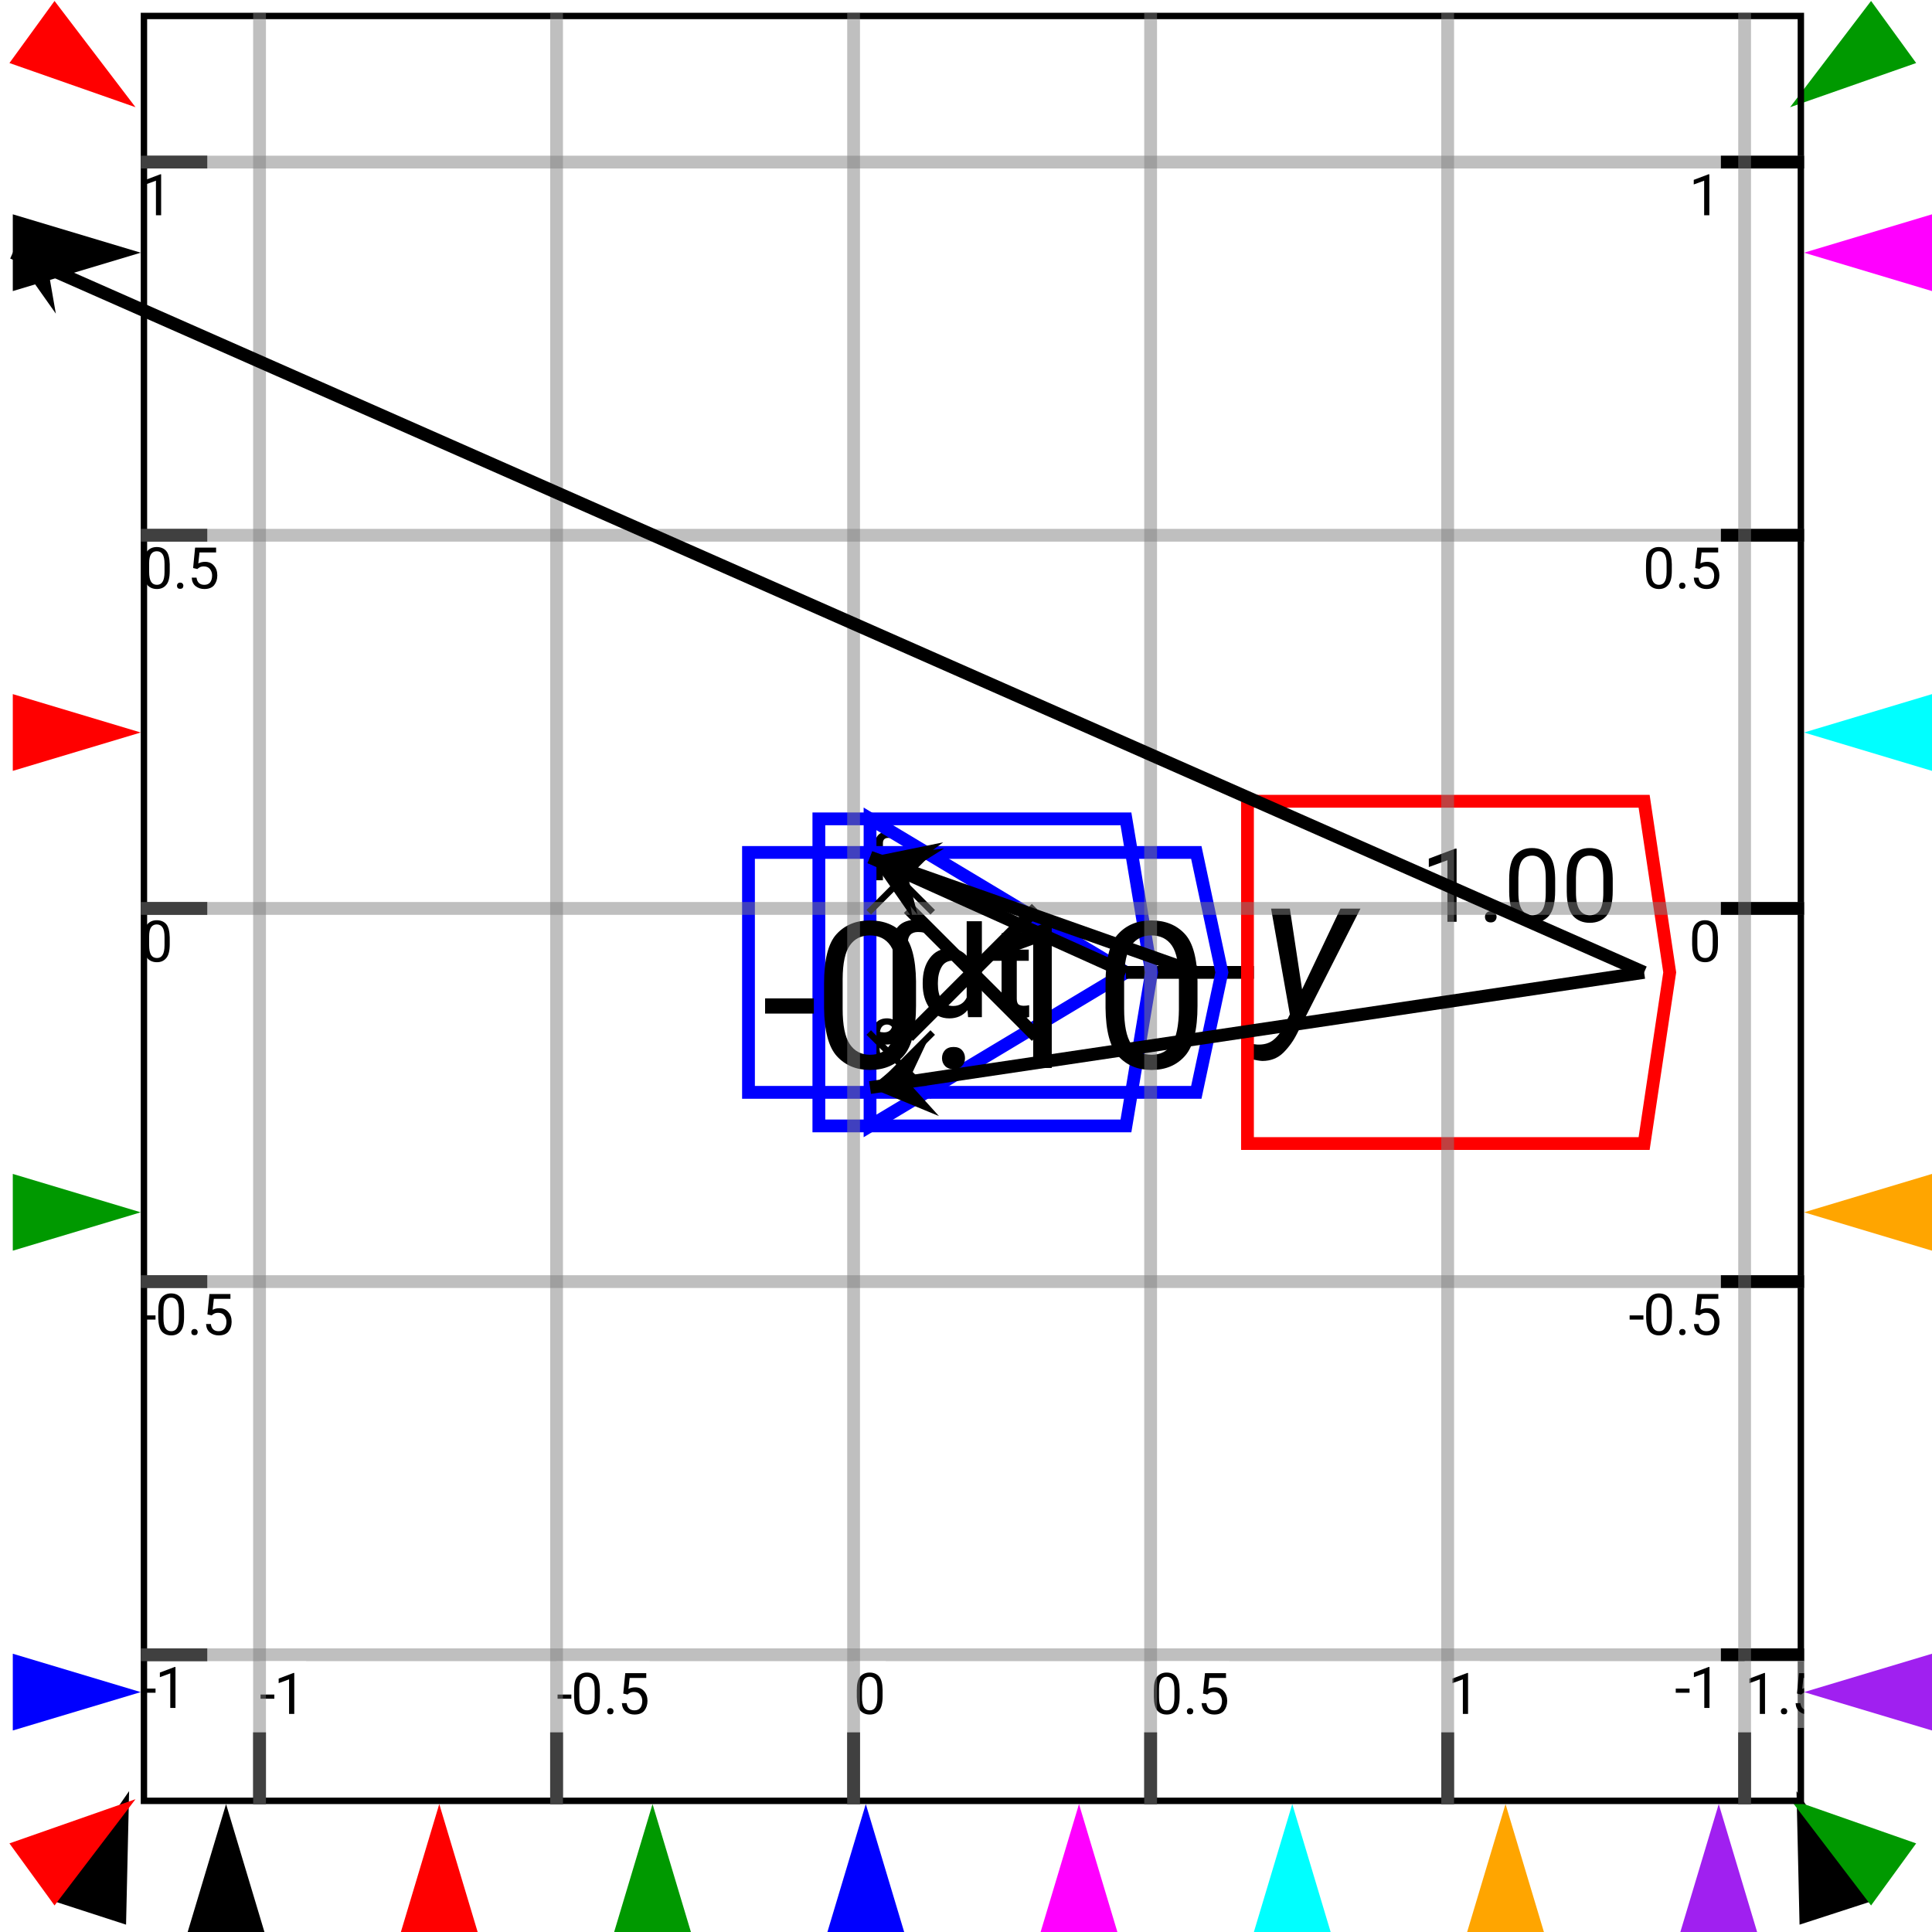
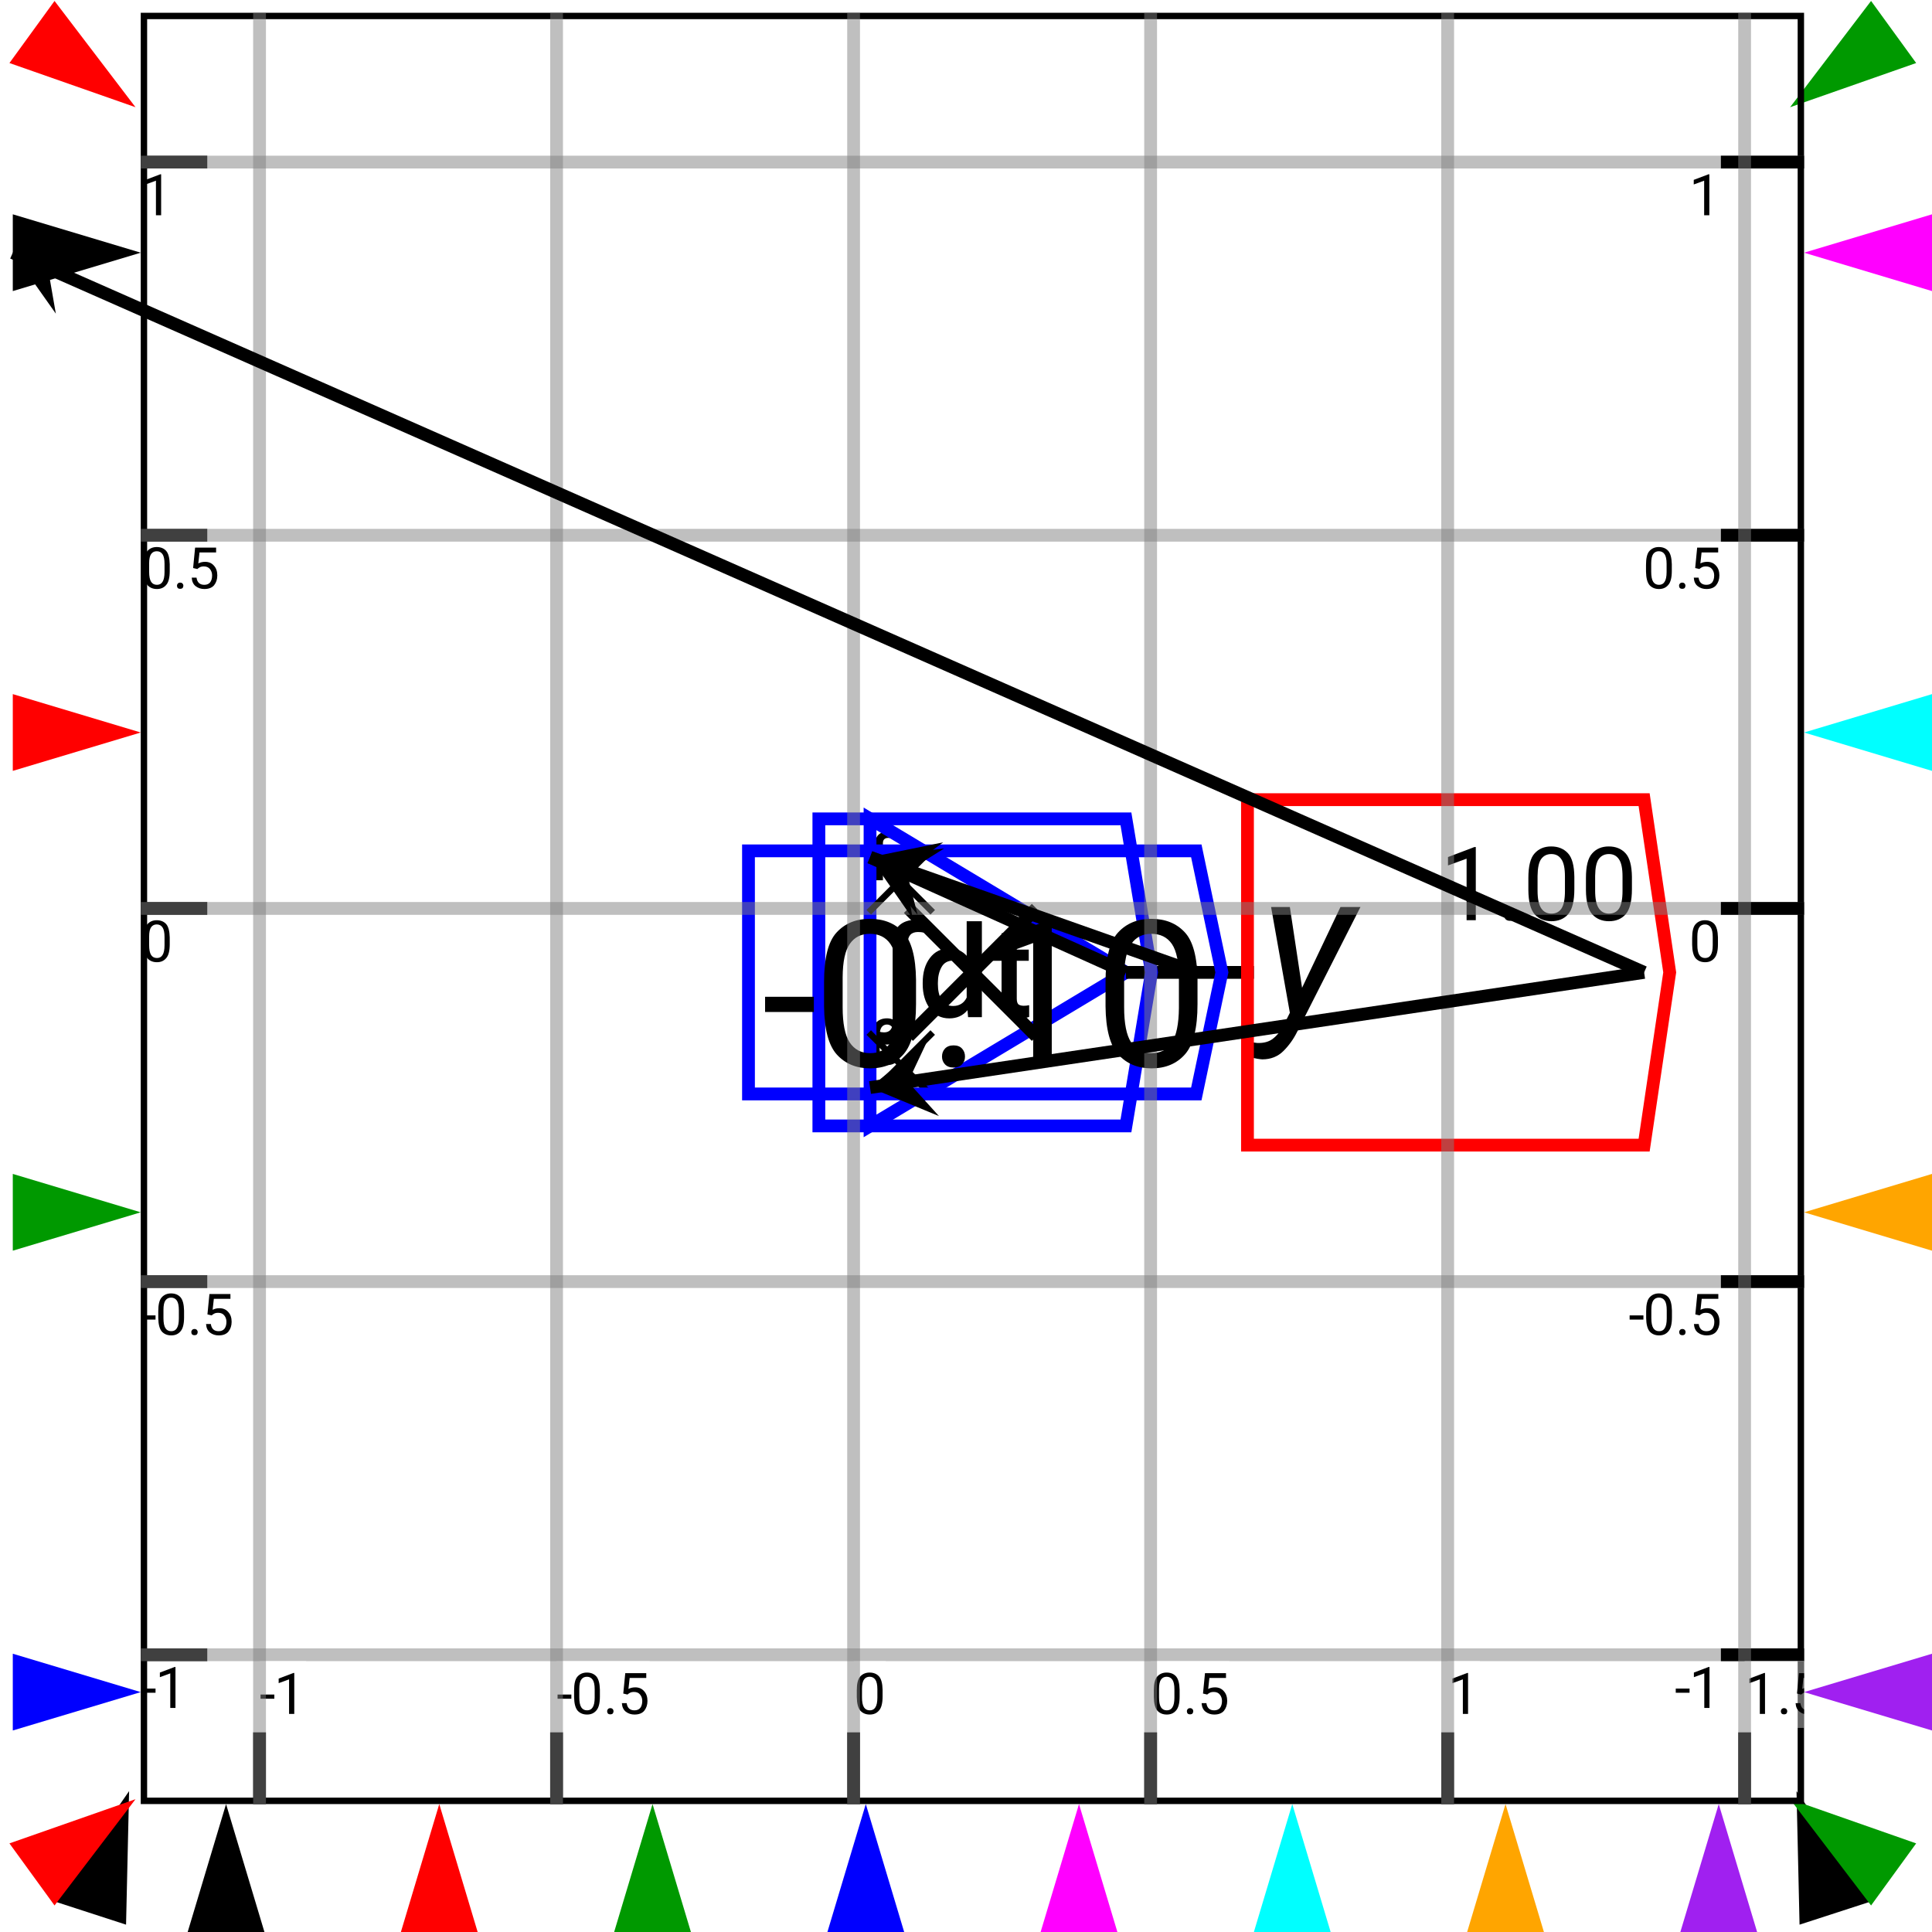
<svg xmlns="http://www.w3.org/2000/svg" xmlns:xlink="http://www.w3.org/1999/xlink" width="151" height="151" viewBox="0 0 151 151">
  <defs>
    <g>
      <g id="glyph-0-0">
        <path d="M 0.234 2.141 C 0.004 2.141 -0.203 2.109 -0.391 2.047 L -0.312 1.125 C -0.176 1.164 -0.039 1.188 0.094 1.188 C 0.539 1.188 0.766 0.922 0.766 0.391 L 0.766 -5.797 C 0.766 -6.379 0.926 -6.828 1.25 -7.141 C 1.57 -7.453 2.016 -7.609 2.578 -7.609 C 2.773 -7.609 3.023 -7.57 3.328 -7.5 L 3.203 -6.609 C 3.066 -6.641 2.914 -6.656 2.75 -6.656 C 2.219 -6.656 1.953 -6.367 1.953 -5.797 L 1.953 0.391 C 1.953 0.984 1.801 1.422 1.5 1.703 C 1.195 1.992 0.773 2.141 0.234 2.141 Z M 0.234 2.141 " />
      </g>
      <g id="glyph-0-1">
        <path d="M 3.938 0 L 3.891 -0.547 C 3.535 -0.117 3.062 0.094 2.469 0.094 C 1.832 0.094 1.328 -0.16 0.953 -0.672 C 0.578 -1.18 0.391 -1.816 0.391 -2.578 L 0.391 -2.688 C 0.391 -3.488 0.578 -4.133 0.953 -4.625 C 1.328 -5.125 1.832 -5.375 2.469 -5.375 C 3.031 -5.375 3.484 -5.18 3.828 -4.797 L 3.828 -7.5 L 5.016 -7.5 L 5.016 0 Z M 1.578 -2.578 C 1.578 -2.109 1.664 -1.707 1.844 -1.375 C 2.031 -1.039 2.336 -0.875 2.766 -0.875 C 3.254 -0.875 3.609 -1.094 3.828 -1.531 L 3.828 -3.781 C 3.609 -4.207 3.258 -4.422 2.781 -4.422 C 2.352 -4.422 2.047 -4.25 1.859 -3.906 C 1.672 -3.57 1.578 -3.164 1.578 -2.688 Z M 1.578 -2.578 " />
      </g>
      <g id="glyph-0-2">
        <path d="M 3.062 -0.016 C 2.832 0.055 2.57 0.094 2.281 0.094 C 1.883 0.094 1.555 -0.016 1.297 -0.234 C 1.035 -0.461 0.906 -0.848 0.906 -1.391 L 0.906 -4.406 L 0.047 -4.406 L 0.047 -5.281 L 0.906 -5.281 L 0.906 -6.562 L 2.094 -6.562 L 2.094 -5.281 L 3.031 -5.281 L 3.031 -4.406 L 2.094 -4.406 L 2.094 -1.453 C 2.094 -1.211 2.145 -1.055 2.25 -0.984 C 2.352 -0.922 2.484 -0.891 2.641 -0.891 C 2.785 -0.891 2.926 -0.906 3.062 -0.938 Z M 3.062 -0.016 " />
      </g>
      <g id="glyph-1-0">
        <path d="M 2.578 -1.5 C 2.578 -0.938 2.473 -0.535 2.266 -0.297 C 2.055 -0.066 1.773 0.047 1.422 0.047 C 1.078 0.047 0.797 -0.066 0.578 -0.297 C 0.367 -0.523 0.258 -0.91 0.25 -1.453 L 0.25 -2.078 C 0.25 -2.641 0.352 -3.035 0.562 -3.266 C 0.781 -3.492 1.066 -3.609 1.422 -3.609 C 1.766 -3.609 2.039 -3.492 2.25 -3.266 C 2.469 -3.035 2.578 -2.645 2.578 -2.094 Z M 2 -2.156 C 2 -2.52 1.945 -2.77 1.844 -2.906 C 1.738 -3.051 1.598 -3.125 1.422 -3.125 C 1.242 -3.125 1.102 -3.051 1 -2.906 C 0.906 -2.77 0.852 -2.531 0.844 -2.188 L 0.844 -1.406 C 0.844 -1.051 0.895 -0.797 1 -0.641 C 1.102 -0.492 1.242 -0.422 1.422 -0.422 C 1.609 -0.422 1.75 -0.492 1.844 -0.641 C 1.938 -0.785 1.988 -1.035 2 -1.391 Z M 2 -2.156 " />
      </g>
      <g id="glyph-1-1">
        <path d="M 1.641 -2.203 L 1.109 -2.203 L 1.109 0 L 0.516 0 L 0.516 -2.203 L 0.109 -2.203 L 0.109 -2.641 L 0.516 -2.641 L 0.516 -2.891 C 0.516 -3.18 0.598 -3.406 0.766 -3.562 C 0.93 -3.719 1.156 -3.797 1.438 -3.797 C 1.551 -3.797 1.664 -3.781 1.781 -3.75 L 1.766 -3.297 C 1.691 -3.305 1.613 -3.312 1.531 -3.312 C 1.25 -3.312 1.109 -3.176 1.109 -2.906 L 1.109 -2.641 L 1.641 -2.641 Z M 1.641 -2.203 " />
      </g>
      <g id="glyph-2-0">
        <path d="M 2.875 1.312 C 2.602 1.863 2.25 2.359 1.812 2.797 C 1.375 3.234 0.82 3.453 0.156 3.453 C -0.062 3.441 -0.344 3.395 -0.688 3.312 L -0.609 2.125 L -0.234 2.172 C 0.273 2.191 0.688 2.078 1 1.828 C 1.312 1.586 1.582 1.25 1.812 0.812 L 2.312 -0.188 L 0.844 -8.453 L 2.312 -8.453 L 3.266 -2.141 L 6.266 -8.453 L 7.828 -8.453 Z M 2.875 1.312 " />
      </g>
      <g id="glyph-3-0">
</g>
      <g id="glyph-3-1">
        <path d="M 2.844 -5.719 L 2.844 0 L 2.125 0 L 2.125 -4.812 L 0.672 -4.281 L 0.672 -4.938 L 2.734 -5.719 Z M 2.844 -5.719 " />
      </g>
      <g id="glyph-3-2">
        <path d="M 0.562 -0.391 C 0.562 -0.504 0.598 -0.602 0.672 -0.688 C 0.754 -0.781 0.867 -0.828 1.016 -0.828 C 1.16 -0.828 1.27 -0.781 1.344 -0.688 C 1.426 -0.602 1.469 -0.504 1.469 -0.391 C 1.469 -0.266 1.426 -0.16 1.344 -0.078 C 1.27 0.004 1.16 0.047 1.016 0.047 C 0.867 0.047 0.754 0.004 0.672 -0.078 C 0.598 -0.16 0.562 -0.266 0.562 -0.391 Z M 0.562 -0.391 " />
      </g>
      <g id="glyph-3-3">
        <path d="M 4.047 -2.438 C 4.047 -1.5 3.883 -0.844 3.562 -0.469 C 3.238 -0.102 2.801 0.078 2.25 0.078 C 1.719 0.078 1.285 -0.098 0.953 -0.453 C 0.629 -0.816 0.461 -1.445 0.453 -2.344 L 0.453 -3.297 C 0.453 -4.223 0.613 -4.863 0.938 -5.219 C 1.258 -5.582 1.691 -5.766 2.234 -5.766 C 2.785 -5.766 3.223 -5.586 3.547 -5.234 C 3.867 -4.891 4.035 -4.273 4.047 -3.391 Z M 3.312 -3.422 C 3.312 -4.055 3.219 -4.504 3.031 -4.766 C 2.852 -5.035 2.594 -5.172 2.25 -5.172 C 1.906 -5.172 1.641 -5.039 1.453 -4.781 C 1.273 -4.531 1.18 -4.094 1.172 -3.469 L 1.172 -2.312 C 1.172 -1.676 1.266 -1.219 1.453 -0.938 C 1.641 -0.656 1.906 -0.516 2.25 -0.516 C 2.602 -0.516 2.867 -0.648 3.047 -0.922 C 3.223 -1.203 3.312 -1.656 3.312 -2.281 Z M 3.312 -3.422 " />
      </g>
      <g id="glyph-4-0">
        <path d="M 4.109 -5.438 L 4.109 -4.25 L 0.297 -4.25 L 0.297 -5.438 Z M 4.109 -5.438 " />
      </g>
      <g id="glyph-4-1">
        <path d="M 8.094 -4.859 C 8.094 -2.992 7.77 -1.691 7.125 -0.953 C 6.477 -0.211 5.602 0.156 4.5 0.156 C 3.426 0.156 2.562 -0.203 1.906 -0.922 C 1.258 -1.641 0.926 -2.895 0.906 -4.688 L 0.906 -6.594 C 0.906 -8.457 1.227 -9.742 1.875 -10.453 C 2.531 -11.172 3.398 -11.531 4.484 -11.531 C 5.578 -11.531 6.445 -11.18 7.094 -10.484 C 7.738 -9.797 8.07 -8.562 8.094 -6.781 Z M 6.641 -6.844 C 6.641 -8.125 6.457 -9.031 6.094 -9.562 C 5.727 -10.094 5.191 -10.359 4.484 -10.359 C 3.805 -10.359 3.285 -10.098 2.922 -9.578 C 2.555 -9.066 2.367 -8.191 2.359 -6.953 L 2.359 -4.625 C 2.359 -3.352 2.539 -2.438 2.906 -1.875 C 3.281 -1.312 3.812 -1.031 4.5 -1.031 C 5.207 -1.031 5.738 -1.305 6.094 -1.859 C 6.445 -2.422 6.629 -3.32 6.641 -4.562 Z M 6.641 -6.844 " />
      </g>
      <g id="glyph-4-2">
        <path d="M 1.125 -0.766 C 1.125 -1.016 1.203 -1.223 1.359 -1.391 C 1.516 -1.555 1.738 -1.641 2.031 -1.641 C 2.32 -1.641 2.539 -1.555 2.688 -1.391 C 2.844 -1.223 2.922 -1.016 2.922 -0.766 C 2.922 -0.523 2.844 -0.32 2.688 -0.156 C 2.539 0.008 2.32 0.094 2.031 0.094 C 1.738 0.094 1.516 0.008 1.359 -0.156 C 1.203 -0.32 1.125 -0.523 1.125 -0.766 Z M 1.125 -0.766 " />
      </g>
      <g id="glyph-4-3">
        <path d="M 5.703 -11.438 L 5.703 0 L 4.25 0 L 4.25 -9.641 L 1.344 -8.578 L 1.344 -9.875 L 5.469 -11.438 Z M 5.703 -11.438 " />
      </g>
      <g id="glyph-5-0">
        <path d="M 1.156 -1.516 L 1.156 -1.188 L 0.078 -1.188 L 0.078 -1.516 Z M 1.156 -1.516 " />
      </g>
      <g id="glyph-5-1">
        <path d="M 1.594 -3.203 L 1.594 0 L 1.188 0 L 1.188 -2.703 L 0.375 -2.406 L 0.375 -2.766 L 1.531 -3.203 Z M 1.594 -3.203 " />
      </g>
      <g id="glyph-5-2">
        <path d="M 2.266 -1.359 C 2.266 -0.836 2.172 -0.473 1.984 -0.266 C 1.805 -0.055 1.566 0.047 1.266 0.047 C 0.961 0.047 0.719 -0.051 0.531 -0.25 C 0.352 -0.457 0.258 -0.812 0.25 -1.312 L 0.25 -1.844 C 0.25 -2.363 0.336 -2.723 0.516 -2.922 C 0.703 -3.129 0.945 -3.234 1.25 -3.234 C 1.562 -3.234 1.805 -3.133 1.984 -2.938 C 2.16 -2.738 2.254 -2.391 2.266 -1.891 Z M 1.859 -1.922 C 1.859 -2.273 1.805 -2.523 1.703 -2.672 C 1.598 -2.828 1.445 -2.906 1.25 -2.906 C 1.062 -2.906 0.914 -2.832 0.812 -2.688 C 0.707 -2.539 0.656 -2.297 0.656 -1.953 L 0.656 -1.297 C 0.656 -0.941 0.707 -0.68 0.812 -0.516 C 0.914 -0.359 1.066 -0.281 1.266 -0.281 C 1.461 -0.281 1.609 -0.359 1.703 -0.516 C 1.805 -0.672 1.859 -0.926 1.859 -1.281 Z M 1.859 -1.922 " />
      </g>
      <g id="glyph-5-3">
        <path d="M 0.312 -0.219 C 0.312 -0.281 0.332 -0.332 0.375 -0.375 C 0.414 -0.426 0.477 -0.453 0.562 -0.453 C 0.645 -0.453 0.707 -0.426 0.75 -0.375 C 0.789 -0.332 0.812 -0.281 0.812 -0.219 C 0.812 -0.145 0.789 -0.082 0.75 -0.031 C 0.707 0.008 0.645 0.031 0.562 0.031 C 0.477 0.031 0.414 0.008 0.375 -0.031 C 0.332 -0.082 0.312 -0.145 0.312 -0.219 Z M 0.312 -0.219 " />
      </g>
      <g id="glyph-5-4">
        <path d="M 0.781 -1.516 L 0.453 -1.594 L 0.609 -3.188 L 2.25 -3.188 L 2.25 -2.812 L 0.953 -2.812 L 0.859 -1.953 C 1.016 -2.035 1.191 -2.078 1.391 -2.078 C 1.68 -2.078 1.91 -1.977 2.078 -1.781 C 2.254 -1.594 2.344 -1.336 2.344 -1.016 C 2.344 -0.711 2.258 -0.457 2.094 -0.25 C 1.926 -0.051 1.672 0.047 1.328 0.047 C 1.078 0.047 0.852 -0.023 0.656 -0.172 C 0.469 -0.316 0.363 -0.539 0.344 -0.844 L 0.719 -0.844 C 0.77 -0.469 0.973 -0.281 1.328 -0.281 C 1.523 -0.281 1.676 -0.344 1.781 -0.469 C 1.883 -0.602 1.938 -0.785 1.938 -1.016 C 1.938 -1.211 1.879 -1.379 1.766 -1.516 C 1.66 -1.648 1.504 -1.719 1.297 -1.719 C 1.16 -1.719 1.055 -1.695 0.984 -1.656 C 0.922 -1.625 0.852 -1.578 0.781 -1.516 Z M 0.781 -1.516 " />
      </g>
    </g>
    <clipPath id="clip-0">
      <path clip-rule="nonzero" d="M 11 1 L 141 1 L 141 141 L 11 141 Z M 11 1 " />
    </clipPath>
    <clipPath id="clip-1">
      <path clip-rule="nonzero" d="M 11 128 L 17 128 L 17 130 L 11 130 Z M 11 128 " />
    </clipPath>
    <clipPath id="clip-2">
      <path clip-rule="nonzero" d="M 11 128 L 141 128 L 141 130 L 11 130 Z M 11 128 " />
    </clipPath>
    <clipPath id="clip-3">
      <path clip-rule="nonzero" d="M 11 99 L 17 99 L 17 101 L 11 101 Z M 11 99 " />
    </clipPath>
    <clipPath id="clip-4">
      <path clip-rule="nonzero" d="M 11 99 L 141 99 L 141 101 L 11 101 Z M 11 99 " />
    </clipPath>
    <clipPath id="clip-5">
      <path clip-rule="nonzero" d="M 11 70 L 17 70 L 17 72 L 11 72 Z M 11 70 " />
    </clipPath>
    <clipPath id="clip-6">
      <path clip-rule="nonzero" d="M 11 70 L 141 70 L 141 72 L 11 72 Z M 11 70 " />
    </clipPath>
    <clipPath id="clip-7">
      <path clip-rule="nonzero" d="M 11 41 L 17 41 L 17 43 L 11 43 Z M 11 41 " />
    </clipPath>
    <clipPath id="clip-8">
      <path clip-rule="nonzero" d="M 11 41 L 141 41 L 141 43 L 11 43 Z M 11 41 " />
    </clipPath>
    <clipPath id="clip-9">
      <path clip-rule="nonzero" d="M 11 12 L 17 12 L 17 14 L 11 14 Z M 11 12 " />
    </clipPath>
    <clipPath id="clip-10">
      <path clip-rule="nonzero" d="M 11 12 L 141 12 L 141 14 L 11 14 Z M 11 12 " />
    </clipPath>
    <clipPath id="clip-11">
      <path clip-rule="nonzero" d="M 134 128 L 141 128 L 141 130 L 134 130 Z M 134 128 " />
    </clipPath>
    <clipPath id="clip-12">
      <path clip-rule="nonzero" d="M 134 99 L 141 99 L 141 101 L 134 101 Z M 134 99 " />
    </clipPath>
    <clipPath id="clip-13">
      <path clip-rule="nonzero" d="M 134 70 L 141 70 L 141 72 L 134 72 Z M 134 70 " />
    </clipPath>
    <clipPath id="clip-14">
      <path clip-rule="nonzero" d="M 134 41 L 141 41 L 141 43 L 134 43 Z M 134 41 " />
    </clipPath>
    <clipPath id="clip-15">
      <path clip-rule="nonzero" d="M 134 12 L 141 12 L 141 14 L 134 14 Z M 134 12 " />
    </clipPath>
    <clipPath id="clip-16">
      <path clip-rule="nonzero" d="M 19 134 L 21 134 L 21 141 L 19 141 Z M 19 134 " />
    </clipPath>
    <clipPath id="clip-17">
      <path clip-rule="nonzero" d="M 19 1 L 21 1 L 21 141 L 19 141 Z M 19 1 " />
    </clipPath>
    <clipPath id="clip-18">
      <path clip-rule="nonzero" d="M 43 134 L 44 134 L 44 141 L 43 141 Z M 43 134 " />
    </clipPath>
    <clipPath id="clip-19">
      <path clip-rule="nonzero" d="M 43 1 L 44 1 L 44 141 L 43 141 Z M 43 1 " />
    </clipPath>
    <clipPath id="clip-20">
      <path clip-rule="nonzero" d="M 66 134 L 68 134 L 68 141 L 66 141 Z M 66 134 " />
    </clipPath>
    <clipPath id="clip-21">
      <path clip-rule="nonzero" d="M 66 1 L 68 1 L 68 141 L 66 141 Z M 66 1 " />
    </clipPath>
    <clipPath id="clip-22">
      <path clip-rule="nonzero" d="M 89 134 L 91 134 L 91 141 L 89 141 Z M 89 134 " />
    </clipPath>
    <clipPath id="clip-23">
      <path clip-rule="nonzero" d="M 89 1 L 91 1 L 91 141 L 89 141 Z M 89 1 " />
    </clipPath>
    <clipPath id="clip-24">
      <path clip-rule="nonzero" d="M 112 134 L 114 134 L 114 141 L 112 141 Z M 112 134 " />
    </clipPath>
    <clipPath id="clip-25">
      <path clip-rule="nonzero" d="M 112 1 L 114 1 L 114 141 L 112 141 Z M 112 1 " />
    </clipPath>
    <clipPath id="clip-26">
      <path clip-rule="nonzero" d="M 135 134 L 137 134 L 137 141 L 135 141 Z M 135 134 " />
    </clipPath>
    <clipPath id="clip-27">
      <path clip-rule="nonzero" d="M 136 129 L 141 129 L 141 136 L 136 136 Z M 136 129 " />
    </clipPath>
    <clipPath id="clip-28">
      <path clip-rule="nonzero" d="M 136 130 L 141 130 L 141 134 L 136 134 Z M 136 130 " />
    </clipPath>
    <clipPath id="clip-29">
      <path clip-rule="nonzero" d="M 135 1 L 137 1 L 137 141 L 135 141 Z M 135 1 " />
    </clipPath>
  </defs>
  <g fill="rgb(0%, 0%, 0%)" fill-opacity="1">
    <use xlink:href="#glyph-0-0" x="69" y="79.5" />
    <use xlink:href="#glyph-0-1" x="71.725" y="79.5" />
    <use xlink:href="#glyph-0-2" x="77.374" y="79.5" />
  </g>
  <g fill="rgb(0%, 0%, 0%)" fill-opacity="1">
    <use xlink:href="#glyph-1-0" x="67.898" y="83.199" />
  </g>
  <g fill="rgb(0%, 0%, 0%)" fill-opacity="1">
    <use xlink:href="#glyph-1-1" x="67.898" y="68.801" />
  </g>
  <path fill="none" stroke-width="1" stroke-linecap="butt" stroke-linejoin="miter" stroke="rgb(0%, 0%, 100%)" stroke-opacity="1" stroke-miterlimit="10" d="M -8 12 L -8 -12 L 12 0 Z M -8 12 " transform="matrix(1, 0, 0, 1, 76, 76)" />
  <path fill="none" stroke-width="1" stroke-linecap="butt" stroke-linejoin="miter" stroke="rgb(0%, 0%, 0%)" stroke-opacity="1" stroke-miterlimit="10" d="M 12 0 L 22 0 " transform="matrix(1, 0, 0, 1, 76, 76)" />
  <g fill="rgb(0%, 0%, 0%)" fill-opacity="1">
-     <use xlink:href="#glyph-2-0" x="98.5" y="79.469" />
-   </g>
-   <g fill="rgb(0%, 0%, 0%)" fill-opacity="1">
-     <use xlink:href="#glyph-3-0" x="109" y="72.047" />
-     <use xlink:href="#glyph-3-1" x="111" y="72.047" />
-     <use xlink:href="#glyph-3-2" x="115.5" y="72.047" />
-     <use xlink:href="#glyph-3-3" x="117.5" y="72.047" />
-     <use xlink:href="#glyph-3-3" x="122" y="72.047" />
-   </g>
-   <path fill="none" stroke-width="1" stroke-linecap="butt" stroke-linejoin="miter" stroke="rgb(100%, 0%, 0%)" stroke-opacity="1" stroke-miterlimit="10" d="M -15.5 -13.375 L -15.5 13.375 L 15.5 13.375 L 17.5 0 L 15.5 -13.375 Z M -15.5 -13.375 " transform="matrix(1, 0, 0, 1, 113, 76)" />
+     <use xlink:href="#glyph-2-0" x="98.5" y="79.344" />
+   </g>
+   <g fill="rgb(0%, 0%, 0%)" fill-opacity="1">
+     <use xlink:href="#glyph-3-0" x="110.5" y="71.922" />
+     <use xlink:href="#glyph-3-1" x="112.5" y="71.922" />
+     <use xlink:href="#glyph-3-2" x="117" y="71.922" />
+     <use xlink:href="#glyph-3-3" x="119" y="71.922" />
+     <use xlink:href="#glyph-3-3" x="123.5" y="71.922" />
+   </g>
+   <path fill="none" stroke-width="1" stroke-linecap="butt" stroke-linejoin="miter" stroke="rgb(100%, 0%, 0%)" stroke-opacity="1" stroke-miterlimit="10" d="M -15.5 -13.5 L -15.5 13.5 L 15.5 13.5 L 17.5 0 L 15.5 -13.5 Z M -15.5 -13.5 " transform="matrix(1, 0, 0, 1, 113, 76)" />
  <path fill="none" stroke-width="1" stroke-linecap="butt" stroke-linejoin="miter" stroke="rgb(0%, 0%, 0%)" stroke-opacity="1" stroke-miterlimit="10" d="M -5 -5 L 5 5 M -5 5 L 5 -5 " transform="matrix(1, 0, 0, 1, 76, 76)" />
  <path fill="none" stroke-width="1" stroke-linecap="butt" stroke-linejoin="miter" stroke="rgb(0%, 0%, 0%)" stroke-opacity="1" stroke-miterlimit="10" d="M -5.003 -5.002 L 4.997 4.998 M -5.003 4.998 L 4.997 -5.002 " transform="matrix(0.5, 0, 0, 0.5, 70.4, 83.2)" />
  <path fill="none" stroke-width="1" stroke-linecap="butt" stroke-linejoin="miter" stroke="rgb(0%, 0%, 0%)" stroke-opacity="1" stroke-miterlimit="10" d="M -5.003 -4.998 L 4.997 5.002 M -5.003 5.002 L 4.997 -4.998 " transform="matrix(0.5, 0, 0, 0.5, 70.4, 68.8)" />
  <path fill="none" stroke-width="1" stroke-linecap="butt" stroke-linejoin="miter" stroke="rgb(0%, 0%, 100%)" stroke-opacity="1" stroke-miterlimit="10" d="M -12 -12 L -12 12 L 12 12 L 14 0 L 12 -12 Z M -12 -12 " transform="matrix(1, 0, 0, 1, 76, 76)" />
  <g fill="rgb(0%, 0%, 0%)" fill-opacity="1">
-     <use xlink:href="#glyph-4-0" x="59.5" y="83.469" />
-     <use xlink:href="#glyph-4-1" x="63.5" y="83.469" />
-     <use xlink:href="#glyph-4-2" x="72.5" y="83.469" />
-     <use xlink:href="#glyph-4-3" x="76.5" y="83.469" />
-     <use xlink:href="#glyph-4-1" x="85.5" y="83.469" />
-   </g>
-   <path fill="none" stroke-width="1" stroke-linecap="butt" stroke-linejoin="miter" stroke="rgb(0%, 0%, 100%)" stroke-opacity="1" stroke-miterlimit="10" d="M -17.5 -9.375 L -17.5 9.375 L 17.5 9.375 L 19.5 0 L 17.5 -9.375 Z M -17.5 -9.375 " transform="matrix(1, 0, 0, 1, 76, 76)" />
+     <use xlink:href="#glyph-4-0" x="59.5" y="83.344" />
+     <use xlink:href="#glyph-4-1" x="63.5" y="83.344" />
+     <use xlink:href="#glyph-4-2" x="72.5" y="83.344" />
+     <use xlink:href="#glyph-4-3" x="76.5" y="83.344" />
+     <use xlink:href="#glyph-4-1" x="85.5" y="83.344" />
+   </g>
+   <path fill="none" stroke-width="1" stroke-linecap="butt" stroke-linejoin="miter" stroke="rgb(0%, 0%, 100%)" stroke-opacity="1" stroke-miterlimit="10" d="M -17.5 -9.5 L -17.5 9.5 L 17.5 9.5 L 19.5 0 L 17.5 -9.5 Z M -17.5 -9.5 " transform="matrix(1, 0, 0, 1, 76, 76)" />
  <path fill-rule="nonzero" fill="rgb(0%, 0%, 0%)" fill-opacity="1" d="M 10.09 139.988 L 4.148 148.574 L 9.852 150.426 " />
  <path fill-rule="nonzero" fill="rgb(0%, 0%, 0%)" fill-opacity="1" d="M 140.41 139.988 L 140.648 150.426 L 146.352 148.574 " />
  <path fill-rule="nonzero" fill="rgb(100%, 0%, 0%)" fill-opacity="1" d="M 10.59 140.621 L 0.738 144.074 L 4.262 148.926 " />
  <path fill-rule="nonzero" fill="rgb(100%, 0%, 0%)" fill-opacity="1" d="M 10.59 8.379 L 4.262 0.074 L 0.738 4.926 " />
  <path fill-rule="nonzero" fill="rgb(0%, 60%, 0%)" fill-opacity="1" d="M 139.91 140.621 L 146.238 148.926 L 149.762 144.074 " />
  <path fill-rule="nonzero" fill="rgb(0%, 60%, 0%)" fill-opacity="1" d="M 139.91 8.379 L 149.762 4.926 L 146.238 0.074 " />
  <path fill-rule="nonzero" fill="rgb(0%, 0%, 0%)" fill-opacity="1" d="M 11 19.75 L 1 16.75 L 1 22.75 " />
  <path fill-rule="nonzero" fill="rgb(100%, 0%, 0%)" fill-opacity="1" d="M 11 57.25 L 1 54.25 L 1 60.25 " />
  <path fill-rule="nonzero" fill="rgb(0%, 60%, 0%)" fill-opacity="1" d="M 11 94.75 L 1 91.75 L 1 97.75 " />
  <path fill-rule="nonzero" fill="rgb(0%, 0%, 100%)" fill-opacity="1" d="M 11 132.25 L 1 129.25 L 1 135.25 " />
  <path fill-rule="nonzero" fill="rgb(100%, 0%, 100%)" fill-opacity="1" d="M 141 19.75 L 151 22.75 L 151 16.75 " />
  <path fill-rule="nonzero" fill="rgb(0%, 100%, 100%)" fill-opacity="1" d="M 141 57.25 L 151 60.25 L 151 54.25 " />
  <path fill-rule="nonzero" fill="rgb(100%, 64.7%, 0%)" fill-opacity="1" d="M 141 94.75 L 151 97.75 L 151 91.75 " />
  <path fill-rule="nonzero" fill="rgb(62.7%, 12.5%, 94.1%)" fill-opacity="1" d="M 141 132.25 L 151 135.25 L 151 129.25 " />
  <path fill-rule="nonzero" fill="rgb(0%, 0%, 0%)" fill-opacity="1" d="M 17.668 141 L 14.668 151 L 20.668 151 " />
  <path fill-rule="nonzero" fill="rgb(100%, 0%, 0%)" fill-opacity="1" d="M 34.332 141 L 31.332 151 L 37.332 151 " />
  <path fill-rule="nonzero" fill="rgb(0%, 60%, 0%)" fill-opacity="1" d="M 51 141 L 48 151 L 54 151 " />
  <path fill-rule="nonzero" fill="rgb(0%, 0%, 100%)" fill-opacity="1" d="M 67.668 141 L 64.668 151 L 70.668 151 " />
  <path fill-rule="nonzero" fill="rgb(100%, 0%, 100%)" fill-opacity="1" d="M 84.332 141 L 81.332 151 L 87.332 151 " />
  <path fill-rule="nonzero" fill="rgb(0%, 100%, 100%)" fill-opacity="1" d="M 101 141 L 98 151 L 104 151 " />
  <path fill-rule="nonzero" fill="rgb(100%, 64.7%, 0%)" fill-opacity="1" d="M 117.668 141 L 114.668 151 L 120.668 151 " />
  <path fill-rule="nonzero" fill="rgb(62.7%, 12.5%, 94.1%)" fill-opacity="1" d="M 134.332 141 L 131.332 151 L 137.332 151 " />
  <g clip-path="url(#clip-0)">
    <path fill="none" stroke-width="1" stroke-linecap="butt" stroke-linejoin="miter" stroke="rgb(0%, 0%, 0%)" stroke-opacity="1" stroke-miterlimit="10" d="M -65 65 L 65 65 L 65 -75 L -65 -75 Z M -65 65 " transform="matrix(1, 0, 0, 1, 76, 76)" />
  </g>
  <g clip-path="url(#clip-1)">
    <path fill="none" stroke-width="1" stroke-linecap="butt" stroke-linejoin="miter" stroke="rgb(0%, 0%, 0%)" stroke-opacity="1" stroke-miterlimit="10" d="M -65 53.332 L -59.801 53.332 " transform="matrix(1, 0, 0, 1, 76, 76)" />
  </g>
  <g fill="rgb(0%, 0%, 0%)" fill-opacity="1">
    <use xlink:href="#glyph-5-0" x="11" y="133.489" />
    <use xlink:href="#glyph-5-1" x="12.12" y="133.489" />
  </g>
  <g clip-path="url(#clip-2)">
    <path fill="none" stroke-width="1" stroke-linecap="butt" stroke-linejoin="miter" stroke="rgb(50%, 50%, 50%)" stroke-opacity="0.5" stroke-miterlimit="10" d="M -65 53.332 L 65 53.332 " transform="matrix(1, 0, 0, 1, 76, 76)" />
  </g>
  <g clip-path="url(#clip-3)">
    <path fill="none" stroke-width="1" stroke-linecap="butt" stroke-linejoin="miter" stroke="rgb(0%, 0%, 0%)" stroke-opacity="1" stroke-miterlimit="10" d="M -65 24.168 L -59.801 24.168 " transform="matrix(1, 0, 0, 1, 76, 76)" />
  </g>
  <g fill="rgb(0%, 0%, 0%)" fill-opacity="1">
    <use xlink:href="#glyph-5-0" x="11" y="104.324" />
    <use xlink:href="#glyph-5-2" x="12.12" y="104.324" />
    <use xlink:href="#glyph-5-3" x="14.64" y="104.324" />
    <use xlink:href="#glyph-5-4" x="15.76" y="104.324" />
  </g>
  <g clip-path="url(#clip-4)">
    <path fill="none" stroke-width="1" stroke-linecap="butt" stroke-linejoin="miter" stroke="rgb(50%, 50%, 50%)" stroke-opacity="0.5" stroke-miterlimit="10" d="M -65 24.168 L 65 24.168 " transform="matrix(1, 0, 0, 1, 76, 76)" />
  </g>
  <g clip-path="url(#clip-5)">
    <path fill="none" stroke-width="1" stroke-linecap="butt" stroke-linejoin="miter" stroke="rgb(0%, 0%, 0%)" stroke-opacity="1" stroke-miterlimit="10" d="M -65 -5 L -59.801 -5 " transform="matrix(1, 0, 0, 1, 76, 76)" />
  </g>
  <g fill="rgb(0%, 0%, 0%)" fill-opacity="1">
    <use xlink:href="#glyph-5-2" x="11" y="75.157" />
  </g>
  <g clip-path="url(#clip-6)">
    <path fill="none" stroke-width="1" stroke-linecap="butt" stroke-linejoin="miter" stroke="rgb(50%, 50%, 50%)" stroke-opacity="0.5" stroke-miterlimit="10" d="M -65 -5 L 65 -5 " transform="matrix(1, 0, 0, 1, 76, 76)" />
  </g>
  <g clip-path="url(#clip-7)">
    <path fill="none" stroke-width="1" stroke-linecap="butt" stroke-linejoin="miter" stroke="rgb(0%, 0%, 0%)" stroke-opacity="1" stroke-miterlimit="10" d="M -65 -34.168 L -59.801 -34.168 " transform="matrix(1, 0, 0, 1, 76, 76)" />
  </g>
  <g fill="rgb(0%, 0%, 0%)" fill-opacity="1">
    <use xlink:href="#glyph-5-2" x="11" y="45.989" />
    <use xlink:href="#glyph-5-3" x="13.52" y="45.989" />
    <use xlink:href="#glyph-5-4" x="14.64" y="45.989" />
  </g>
  <g clip-path="url(#clip-8)">
    <path fill="none" stroke-width="1" stroke-linecap="butt" stroke-linejoin="miter" stroke="rgb(50%, 50%, 50%)" stroke-opacity="0.5" stroke-miterlimit="10" d="M -65 -34.168 L 65 -34.168 " transform="matrix(1, 0, 0, 1, 76, 76)" />
  </g>
  <g clip-path="url(#clip-9)">
    <path fill="none" stroke-width="1" stroke-linecap="butt" stroke-linejoin="miter" stroke="rgb(0%, 0%, 0%)" stroke-opacity="1" stroke-miterlimit="10" d="M -65 -63.332 L -59.801 -63.332 " transform="matrix(1, 0, 0, 1, 76, 76)" />
  </g>
  <g fill="rgb(0%, 0%, 0%)" fill-opacity="1">
    <use xlink:href="#glyph-5-1" x="11" y="16.824" />
  </g>
  <g clip-path="url(#clip-10)">
    <path fill="none" stroke-width="1" stroke-linecap="butt" stroke-linejoin="miter" stroke="rgb(50%, 50%, 50%)" stroke-opacity="0.5" stroke-miterlimit="10" d="M -65 -63.332 L 65 -63.332 " transform="matrix(1, 0, 0, 1, 76, 76)" />
  </g>
  <g clip-path="url(#clip-11)">
    <path fill="none" stroke-width="1" stroke-linecap="butt" stroke-linejoin="miter" stroke="rgb(0%, 0%, 0%)" stroke-opacity="1" stroke-miterlimit="10" d="M 65 53.332 L 58.5 53.332 " transform="matrix(1, 0, 0, 1, 76, 76)" />
  </g>
  <g fill="rgb(0%, 0%, 0%)" fill-opacity="1">
    <use xlink:href="#glyph-5-0" x="130.895" y="133.489" />
    <use xlink:href="#glyph-5-1" x="132.015" y="133.489" />
  </g>
  <g clip-path="url(#clip-12)">
    <path fill="none" stroke-width="1" stroke-linecap="butt" stroke-linejoin="miter" stroke="rgb(0%, 0%, 0%)" stroke-opacity="1" stroke-miterlimit="10" d="M 65 24.168 L 58.5 24.168 " transform="matrix(1, 0, 0, 1, 76, 76)" />
  </g>
  <g fill="rgb(0%, 0%, 0%)" fill-opacity="1">
    <use xlink:href="#glyph-5-0" x="127.289" y="104.324" />
    <use xlink:href="#glyph-5-2" x="128.409" y="104.324" />
    <use xlink:href="#glyph-5-3" x="130.929" y="104.324" />
    <use xlink:href="#glyph-5-4" x="132.049" y="104.324" />
  </g>
  <g clip-path="url(#clip-13)">
    <path fill="none" stroke-width="1" stroke-linecap="butt" stroke-linejoin="miter" stroke="rgb(0%, 0%, 0%)" stroke-opacity="1" stroke-miterlimit="10" d="M 65 -5 L 58.5 -5 " transform="matrix(1, 0, 0, 1, 76, 76)" />
  </g>
  <g fill="rgb(0%, 0%, 0%)" fill-opacity="1">
    <use xlink:href="#glyph-5-2" x="132.004" y="75.157" />
  </g>
  <g clip-path="url(#clip-14)">
    <path fill="none" stroke-width="1" stroke-linecap="butt" stroke-linejoin="miter" stroke="rgb(0%, 0%, 0%)" stroke-opacity="1" stroke-miterlimit="10" d="M 65 -34.168 L 58.5 -34.168 " transform="matrix(1, 0, 0, 1, 76, 76)" />
  </g>
  <g fill="rgb(0%, 0%, 0%)" fill-opacity="1">
    <use xlink:href="#glyph-5-2" x="128.398" y="45.989" />
    <use xlink:href="#glyph-5-3" x="130.918" y="45.989" />
    <use xlink:href="#glyph-5-4" x="132.038" y="45.989" />
  </g>
  <g clip-path="url(#clip-15)">
    <path fill="none" stroke-width="1" stroke-linecap="butt" stroke-linejoin="miter" stroke="rgb(0%, 0%, 0%)" stroke-opacity="1" stroke-miterlimit="10" d="M 65 -63.332 L 58.5 -63.332 " transform="matrix(1, 0, 0, 1, 76, 76)" />
  </g>
  <g fill="rgb(0%, 0%, 0%)" fill-opacity="1">
    <use xlink:href="#glyph-5-1" x="132.004" y="16.824" />
  </g>
  <g clip-path="url(#clip-16)">
    <path fill="none" stroke-width="1" stroke-linecap="butt" stroke-linejoin="miter" stroke="rgb(0%, 0%, 0%)" stroke-opacity="1" stroke-miterlimit="10" d="M -55.715 65 L -55.715 59.398 " transform="matrix(1, 0, 0, 1, 76, 76)" />
  </g>
  <path fill-rule="nonzero" fill="rgb(100%, 100%, 100%)" fill-opacity="0.4" d="M 20.285 129.801 L 23.926 129.801 L 23.926 135.051 L 20.285 135.051 Z M 20.285 129.801 " />
  <g fill="rgb(0%, 0%, 0%)" fill-opacity="1">
    <use xlink:href="#glyph-5-0" x="20.285" y="133.957" />
    <use xlink:href="#glyph-5-1" x="21.405" y="133.957" />
  </g>
  <g clip-path="url(#clip-17)">
    <path fill="none" stroke-width="1" stroke-linecap="butt" stroke-linejoin="miter" stroke="rgb(50%, 50%, 50%)" stroke-opacity="0.5" stroke-miterlimit="10" d="M -55.715 65 L -55.715 -75 " transform="matrix(1, 0, 0, 1, 76, 76)" />
  </g>
  <g clip-path="url(#clip-18)">
    <path fill="none" stroke-width="1" stroke-linecap="butt" stroke-linejoin="miter" stroke="rgb(0%, 0%, 0%)" stroke-opacity="1" stroke-miterlimit="10" d="M -32.5 65 L -32.5 59.398 " transform="matrix(1, 0, 0, 1, 76, 76)" />
  </g>
  <path fill-rule="nonzero" fill="rgb(100%, 100%, 100%)" fill-opacity="0.4" d="M 43.5 129.801 L 50.781 129.801 L 50.781 135.051 L 43.5 135.051 Z M 43.5 129.801 " />
  <g fill="rgb(0%, 0%, 0%)" fill-opacity="1">
    <use xlink:href="#glyph-5-0" x="43.5" y="133.957" />
    <use xlink:href="#glyph-5-2" x="44.62" y="133.957" />
    <use xlink:href="#glyph-5-3" x="47.14" y="133.957" />
    <use xlink:href="#glyph-5-4" x="48.26" y="133.957" />
  </g>
  <g clip-path="url(#clip-19)">
    <path fill="none" stroke-width="1" stroke-linecap="butt" stroke-linejoin="miter" stroke="rgb(50%, 50%, 50%)" stroke-opacity="0.5" stroke-miterlimit="10" d="M -32.5 65 L -32.5 -75 " transform="matrix(1, 0, 0, 1, 76, 76)" />
  </g>
  <g clip-path="url(#clip-20)">
    <path fill="none" stroke-width="1" stroke-linecap="butt" stroke-linejoin="miter" stroke="rgb(0%, 0%, 0%)" stroke-opacity="1" stroke-miterlimit="10" d="M -9.285 65 L -9.285 59.398 " transform="matrix(1, 0, 0, 1, 76, 76)" />
  </g>
  <path fill-rule="nonzero" fill="rgb(100%, 100%, 100%)" fill-opacity="0.4" d="M 66.715 129.801 L 69.234 129.801 L 69.234 135.051 L 66.715 135.051 Z M 66.715 129.801 " />
  <g fill="rgb(0%, 0%, 0%)" fill-opacity="1">
    <use xlink:href="#glyph-5-2" x="66.715" y="133.957" />
  </g>
  <g clip-path="url(#clip-21)">
    <path fill="none" stroke-width="1" stroke-linecap="butt" stroke-linejoin="miter" stroke="rgb(50%, 50%, 50%)" stroke-opacity="0.5" stroke-miterlimit="10" d="M -9.285 65 L -9.285 -75 " transform="matrix(1, 0, 0, 1, 76, 76)" />
  </g>
  <g clip-path="url(#clip-22)">
    <path fill="none" stroke-width="1" stroke-linecap="butt" stroke-linejoin="miter" stroke="rgb(0%, 0%, 0%)" stroke-opacity="1" stroke-miterlimit="10" d="M 13.93 65 L 13.93 59.398 " transform="matrix(1, 0, 0, 1, 76, 76)" />
  </g>
  <path fill-rule="nonzero" fill="rgb(100%, 100%, 100%)" fill-opacity="0.4" d="M 89.93 129.801 L 96.09 129.801 L 96.09 135.051 L 89.93 135.051 Z M 89.93 129.801 " />
  <g fill="rgb(0%, 0%, 0%)" fill-opacity="1">
    <use xlink:href="#glyph-5-2" x="89.93" y="133.957" />
    <use xlink:href="#glyph-5-3" x="92.45" y="133.957" />
    <use xlink:href="#glyph-5-4" x="93.57" y="133.957" />
  </g>
  <g clip-path="url(#clip-23)">
    <path fill="none" stroke-width="1" stroke-linecap="butt" stroke-linejoin="miter" stroke="rgb(50%, 50%, 50%)" stroke-opacity="0.5" stroke-miterlimit="10" d="M 13.93 65 L 13.93 -75 " transform="matrix(1, 0, 0, 1, 76, 76)" />
  </g>
  <g clip-path="url(#clip-24)">
    <path fill="none" stroke-width="1" stroke-linecap="butt" stroke-linejoin="miter" stroke="rgb(0%, 0%, 0%)" stroke-opacity="1" stroke-miterlimit="10" d="M 37.145 65 L 37.145 59.398 " transform="matrix(1, 0, 0, 1, 76, 76)" />
  </g>
  <path fill-rule="nonzero" fill="rgb(100%, 100%, 100%)" fill-opacity="0.4" d="M 113.145 129.801 L 115.664 129.801 L 115.664 135.051 L 113.145 135.051 Z M 113.145 129.801 " />
  <g fill="rgb(0%, 0%, 0%)" fill-opacity="1">
    <use xlink:href="#glyph-5-1" x="113.145" y="133.957" />
  </g>
  <g clip-path="url(#clip-25)">
    <path fill="none" stroke-width="1" stroke-linecap="butt" stroke-linejoin="miter" stroke="rgb(50%, 50%, 50%)" stroke-opacity="0.5" stroke-miterlimit="10" d="M 37.145 65 L 37.145 -75 " transform="matrix(1, 0, 0, 1, 76, 76)" />
  </g>
  <g clip-path="url(#clip-26)">
    <path fill="none" stroke-width="1" stroke-linecap="butt" stroke-linejoin="miter" stroke="rgb(0%, 0%, 0%)" stroke-opacity="1" stroke-miterlimit="10" d="M 60.355 65 L 60.355 59.398 " transform="matrix(1, 0, 0, 1, 76, 76)" />
  </g>
  <g clip-path="url(#clip-27)">
    <path fill-rule="nonzero" fill="rgb(100%, 100%, 100%)" fill-opacity="0.4" d="M 136.355 129.801 L 142.516 129.801 L 142.516 135.051 L 136.355 135.051 Z M 136.355 129.801 " />
  </g>
  <g clip-path="url(#clip-28)">
    <g fill="rgb(0%, 0%, 0%)" fill-opacity="1">
      <use xlink:href="#glyph-5-1" x="136.355" y="133.957" />
      <use xlink:href="#glyph-5-3" x="138.875" y="133.957" />
      <use xlink:href="#glyph-5-4" x="139.995" y="133.957" />
    </g>
  </g>
  <g clip-path="url(#clip-29)">
    <path fill="none" stroke-width="1" stroke-linecap="butt" stroke-linejoin="miter" stroke="rgb(50%, 50%, 50%)" stroke-opacity="0.5" stroke-miterlimit="10" d="M 60.355 65 L 60.355 -75 " transform="matrix(1, 0, 0, 1, 76, 76)" />
  </g>
  <path fill="none" stroke-width="1" stroke-linecap="butt" stroke-linejoin="miter" stroke="rgb(0%, 0%, 0%)" stroke-opacity="1" stroke-miterlimit="10" d="M 12 0 L -8 -9 " transform="matrix(1, 0, 0, 1, 76, 76)" />
  <path fill-rule="nonzero" fill="rgb(0%, 0%, 0%)" fill-opacity="1" d="M 68 67 L 71.328 71.789 L 70.734 68.23 L 73.789 66.316 Z M 68 67 " />
  <path fill="none" stroke-width="1" stroke-linecap="butt" stroke-linejoin="miter" stroke="rgb(0%, 0%, 0%)" stroke-opacity="1" stroke-miterlimit="10" d="M 52.5 0 L -8 9 " transform="matrix(1, 0, 0, 1, 76, 76)" />
  <path fill-rule="nonzero" fill="rgb(0%, 0%, 0%)" fill-opacity="1" d="M 68 85 L 73.387 87.23 L 70.969 84.559 L 72.504 81.297 Z M 68 85 " />
  <path fill="none" stroke-width="1" stroke-linecap="butt" stroke-linejoin="miter" stroke="rgb(0%, 0%, 0%)" stroke-opacity="1" stroke-miterlimit="10" d="M 17.5 0 L -8 -9 " transform="matrix(1, 0, 0, 1, 76, 76)" />
  <path fill-rule="nonzero" fill="rgb(0%, 0%, 0%)" fill-opacity="1" d="M 68 67 L 71.715 71.492 L 70.828 68 L 73.715 65.836 Z M 68 67 " />
  <path fill="none" stroke-width="1" stroke-linecap="butt" stroke-linejoin="miter" stroke="rgb(0%, 0%, 0%)" stroke-opacity="1" stroke-miterlimit="10" d="M 52.5 0 L -75 -56.25 " transform="matrix(1, 0, 0, 1, 76, 76)" />
  <path fill-rule="nonzero" fill="rgb(0%, 0%, 0%)" fill-opacity="1" d="M 1 19.75 L 4.363 24.512 L 3.746 20.961 L 6.785 19.023 Z M 1 19.75 " />
</svg>
